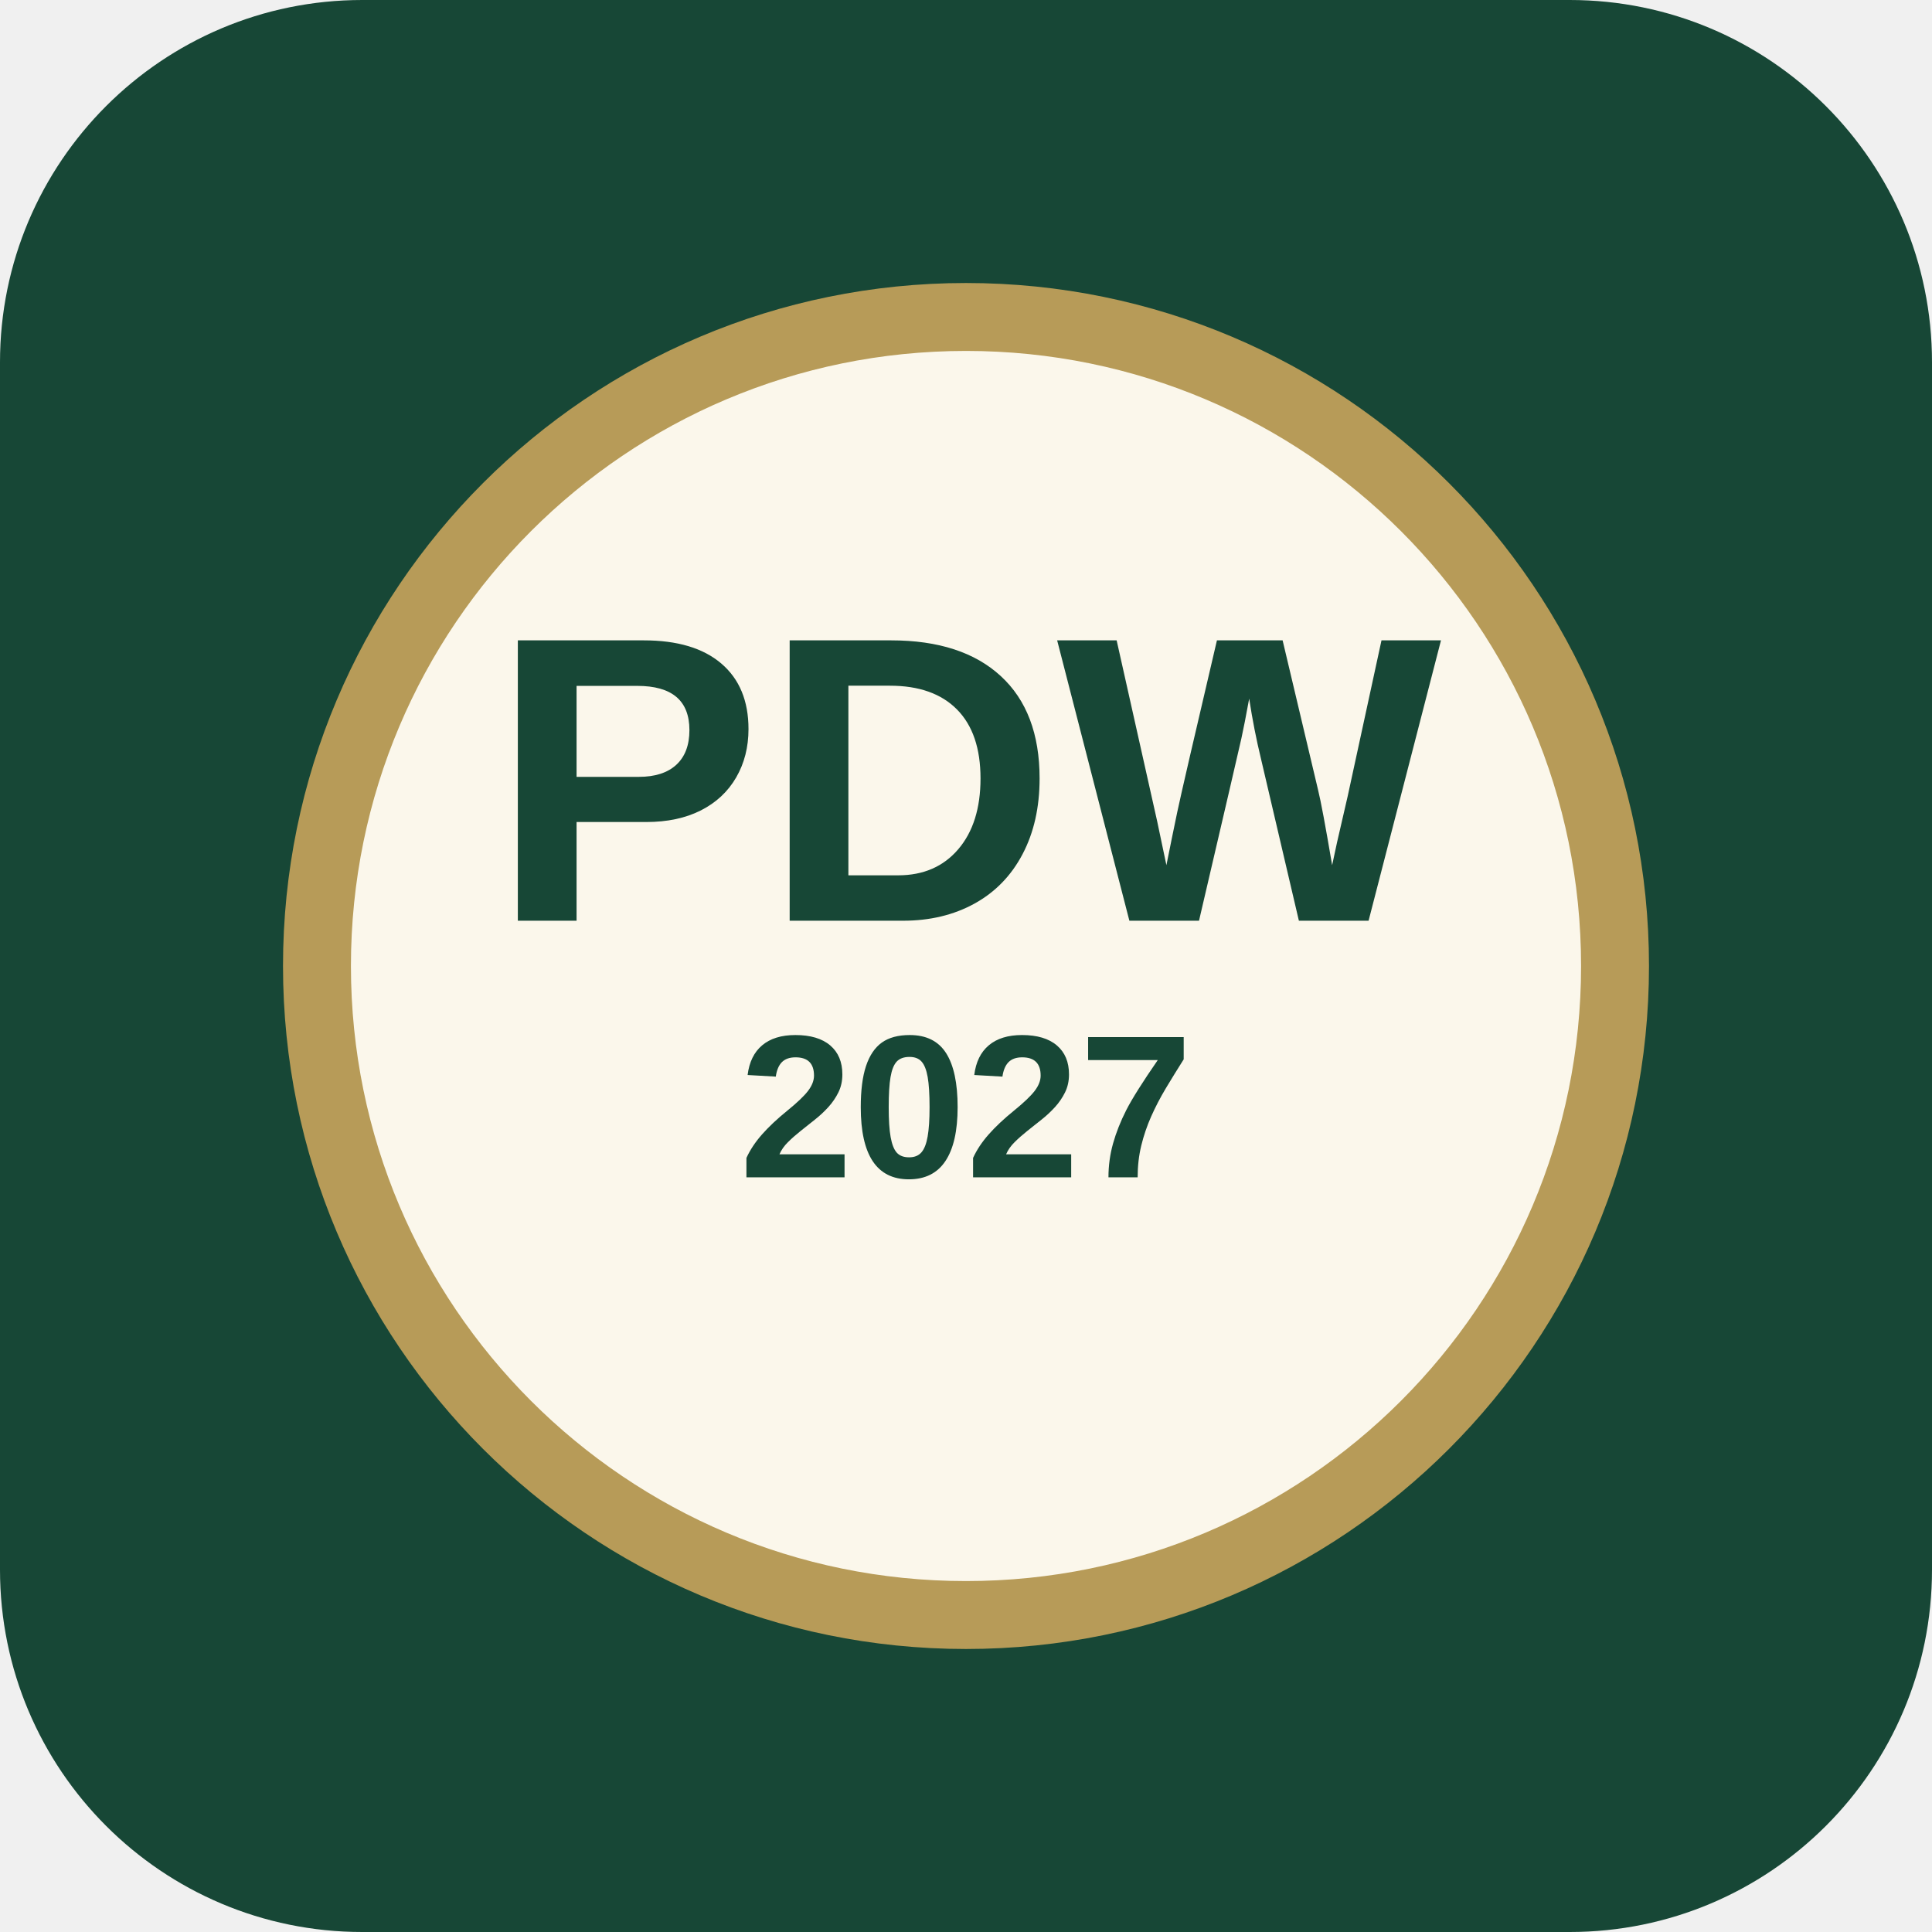
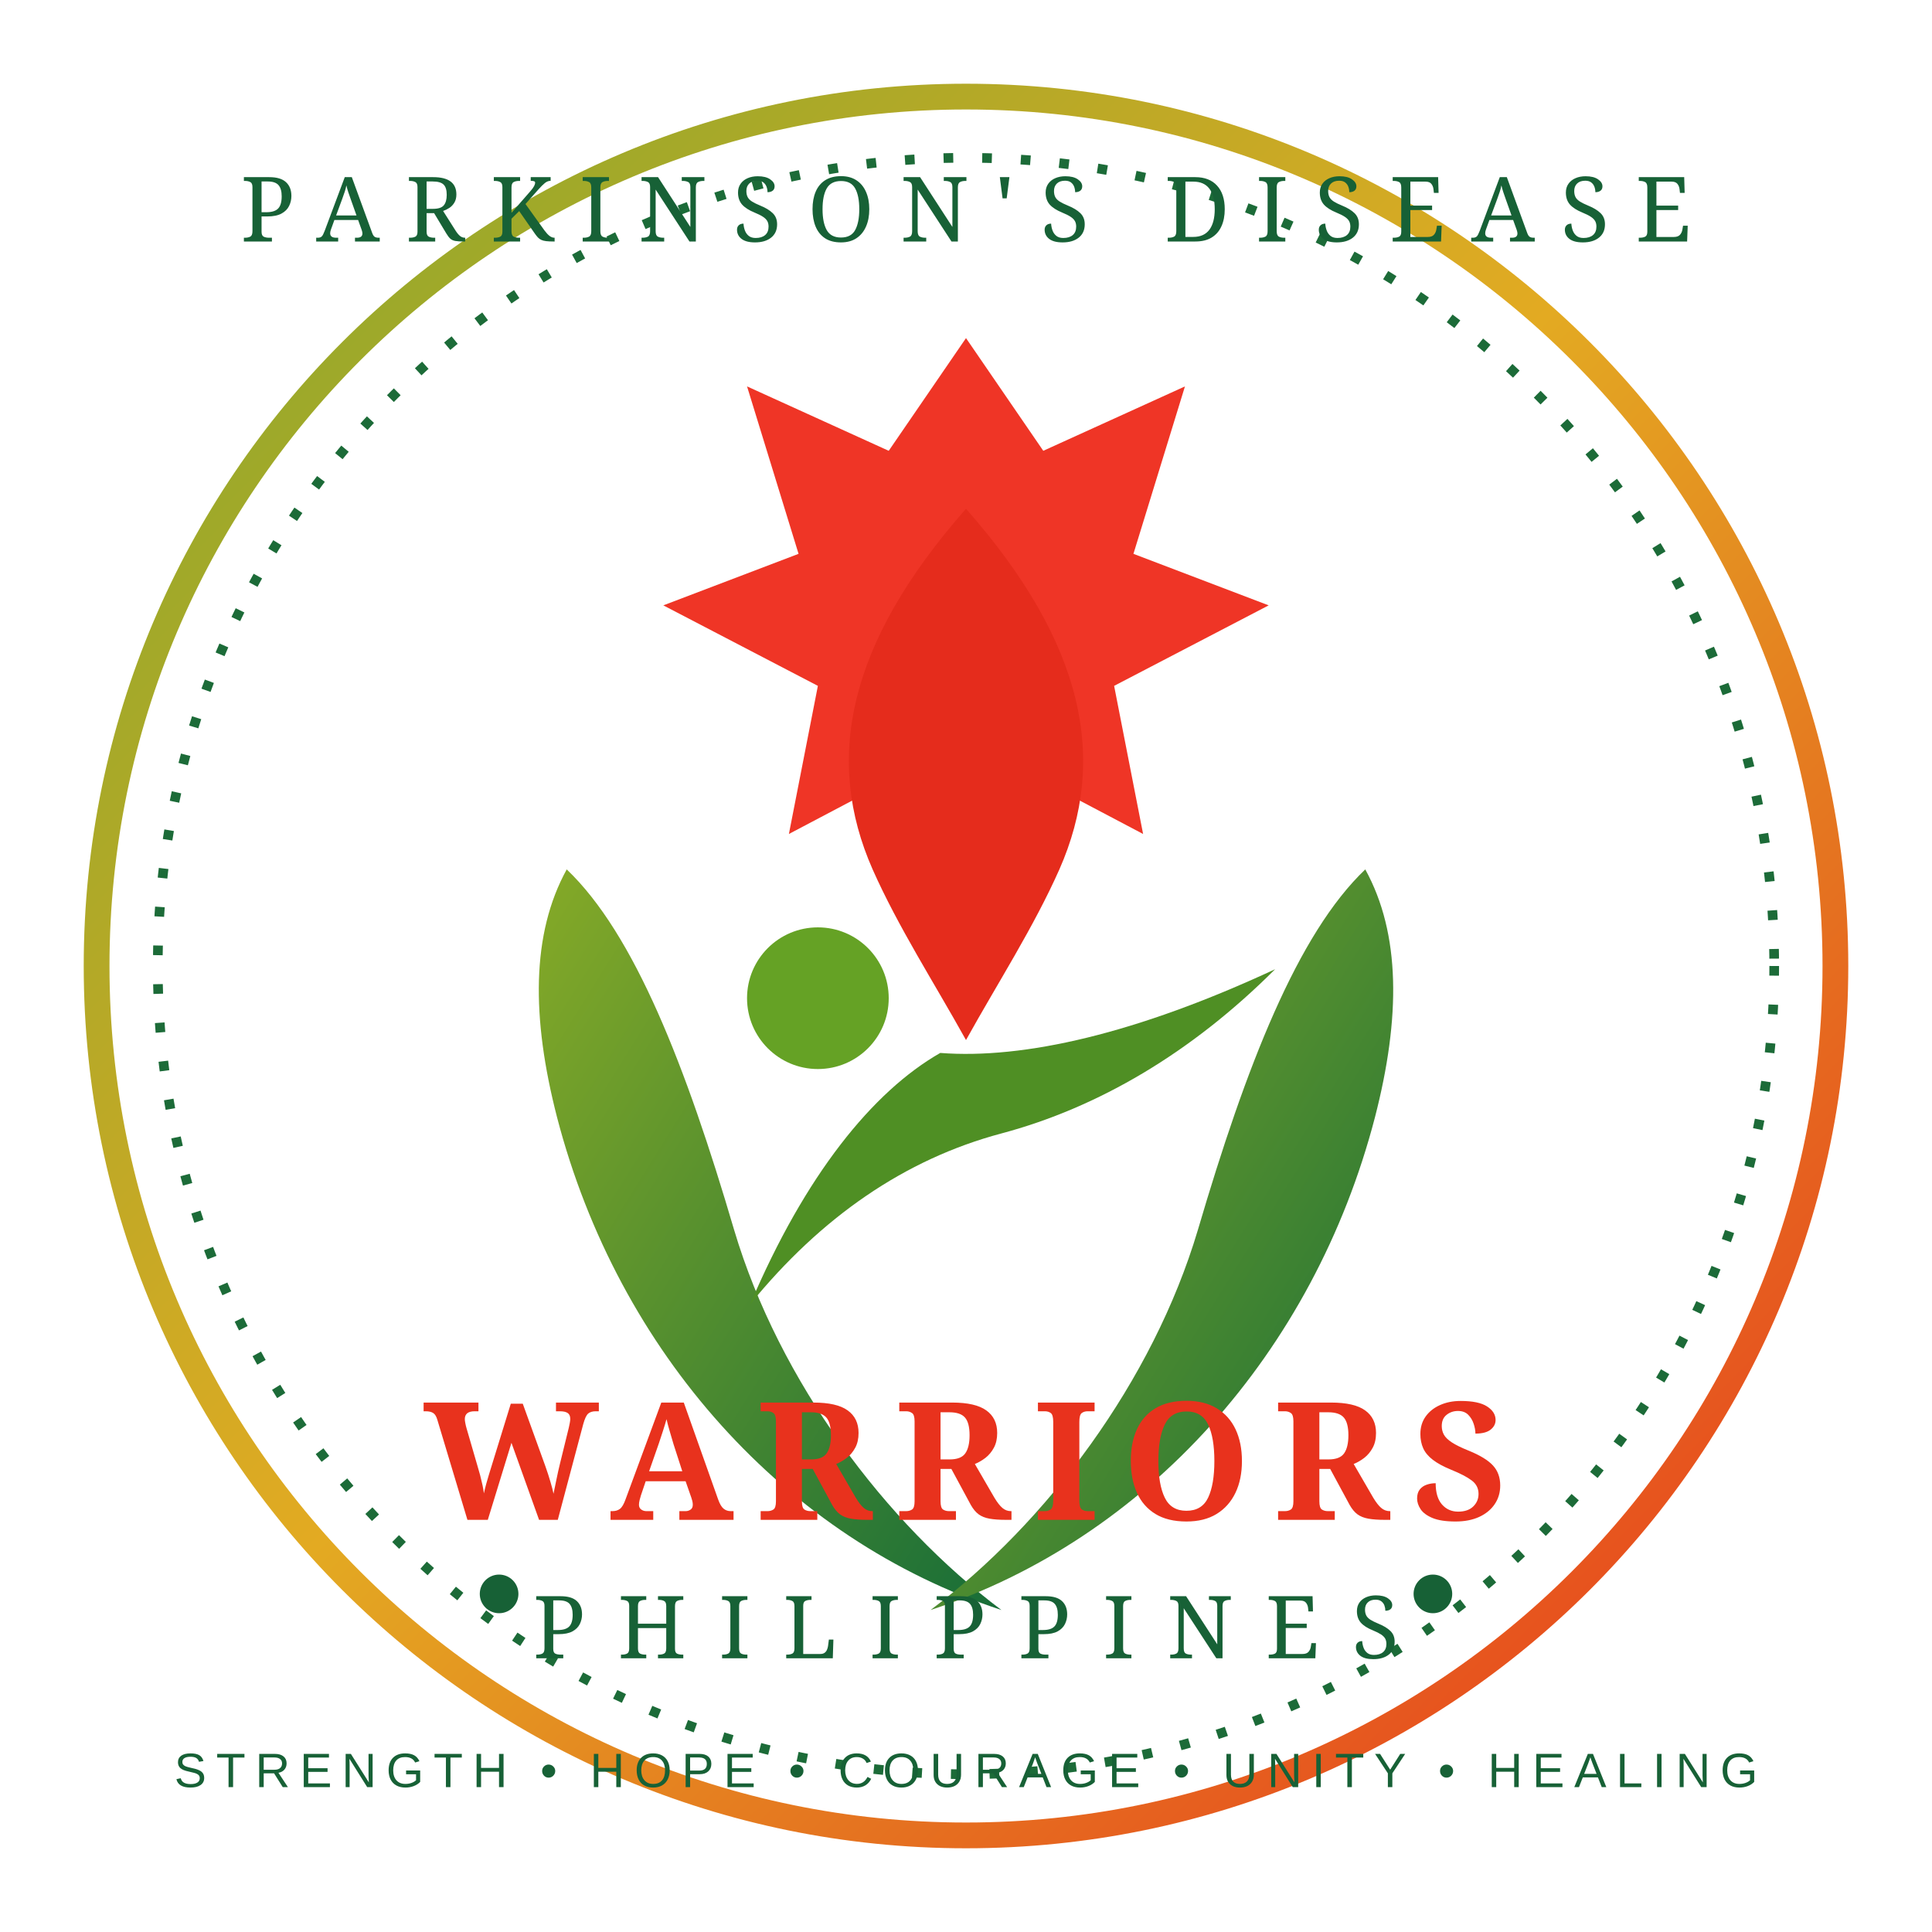
- <svg xmlns="http://www.w3.org/2000/svg" viewBox="0 0 512 512">
-   <rect width="512" height="512" rx="96" fill="#174736" />
-   <circle cx="256" cy="256" r="172" fill="#fbf7eb" stroke="#b79b58" stroke-width="18" />
-   <text x="256" y="244" text-anchor="middle" font-family="Arial,sans-serif" font-size="108" font-weight="800" fill="#174736">PDW</text>
-   <text x="256" y="312" text-anchor="middle" font-family="Arial,sans-serif" font-size="54" font-weight="700" fill="#174736">2027</text>
+ <svg xmlns="http://www.w3.org/2000/svg" viewBox="0 0 600 600" role="img" aria-labelledby="title desc">
+   <defs>
+     <linearGradient id="ring" x1="0" y1="0" x2="1" y2="1">
+       <stop offset="0" stop-color="#7fa82d" />
+       <stop offset=".48" stop-color="#e3aa22" />
+       <stop offset="1" stop-color="#e8321d" />
+     </linearGradient>
+     <linearGradient id="leaf" x1="0" y1="0" x2="1" y2="1">
+       <stop offset="0" stop-color="#86aa27" />
+       <stop offset="1" stop-color="#176d38" />
+     </linearGradient>
+   </defs>
+   <rect width="600" height="600" fill="#fff" />
+   <circle cx="300" cy="300" r="270" fill="#fff" stroke="url(#ring)" stroke-width="8" />
+   <circle cx="300" cy="300" r="251" fill="none" stroke="#1c6b38" stroke-width="3" stroke-dasharray="3 9" />
+   <text x="300" y="75" text-anchor="middle" font-family="Georgia,serif" font-size="28" letter-spacing="8" fill="#176136">PARKINSON'S DISEASE</text>
+   <path d="M300 105l24 35 44-20-16 52 42 16-48 25 9 46-55-29-55 29 9-46-48-25 42-16-16-52 44 20z" fill="#ee2b1b" opacity=".95" />
+   <path d="M300 158c-37 42-44 78-29 112 8 18 19 35 29 53 10-18 21-35 29-53 15-34 8-70-29-112z" fill="#e52c1c" />
+   <circle cx="254" cy="310" r="22" fill="#65a225" />
+   <path d="M176 270c21 20 37 61 52 112 14 47 47 91 83 118-67-22-119-80-138-153-8-31-8-57 3-77z" fill="url(#leaf)" />
+   <path d="M424 270c-21 20-37 61-52 112-14 47-47 91-83 118 67-22 119-80 138-153 8-31 8-57-3-77z" fill="url(#leaf)" />
+   <path d="M292 327c-21 12-42 38-59 78 22-27 48-45 78-53 30-8 59-25 85-51-43 20-78 28-104 26z" fill="#4f8f24" />
+   <text x="300" y="472" text-anchor="middle" font-family="Georgia,serif" font-size="51" font-weight="700" letter-spacing="7" fill="#e8321d">WARRIORS</text>
+   <text x="300" y="515" text-anchor="middle" font-family="Georgia,serif" font-size="27" letter-spacing="10" fill="#176136">PHILIPPINES</text>
+   <circle cx="155" cy="495" r="6" fill="#176136" />
+   <circle cx="445" cy="495" r="6" fill="#176136" />
+   <text x="300" y="555" text-anchor="middle" font-family="Arial,sans-serif" font-size="15" letter-spacing="3" fill="#176136">STRENGTH • HOPE • COURAGE • UNITY • HEALING</text>
</svg>
